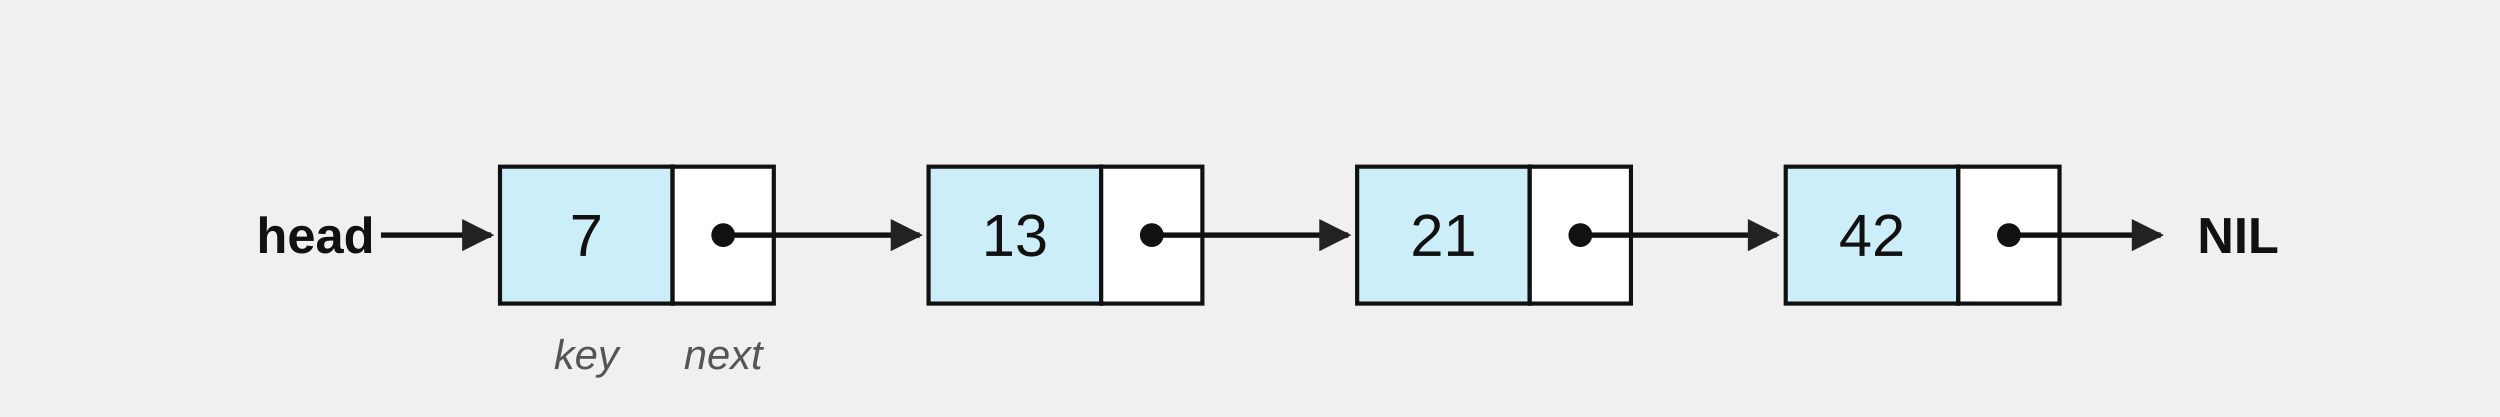
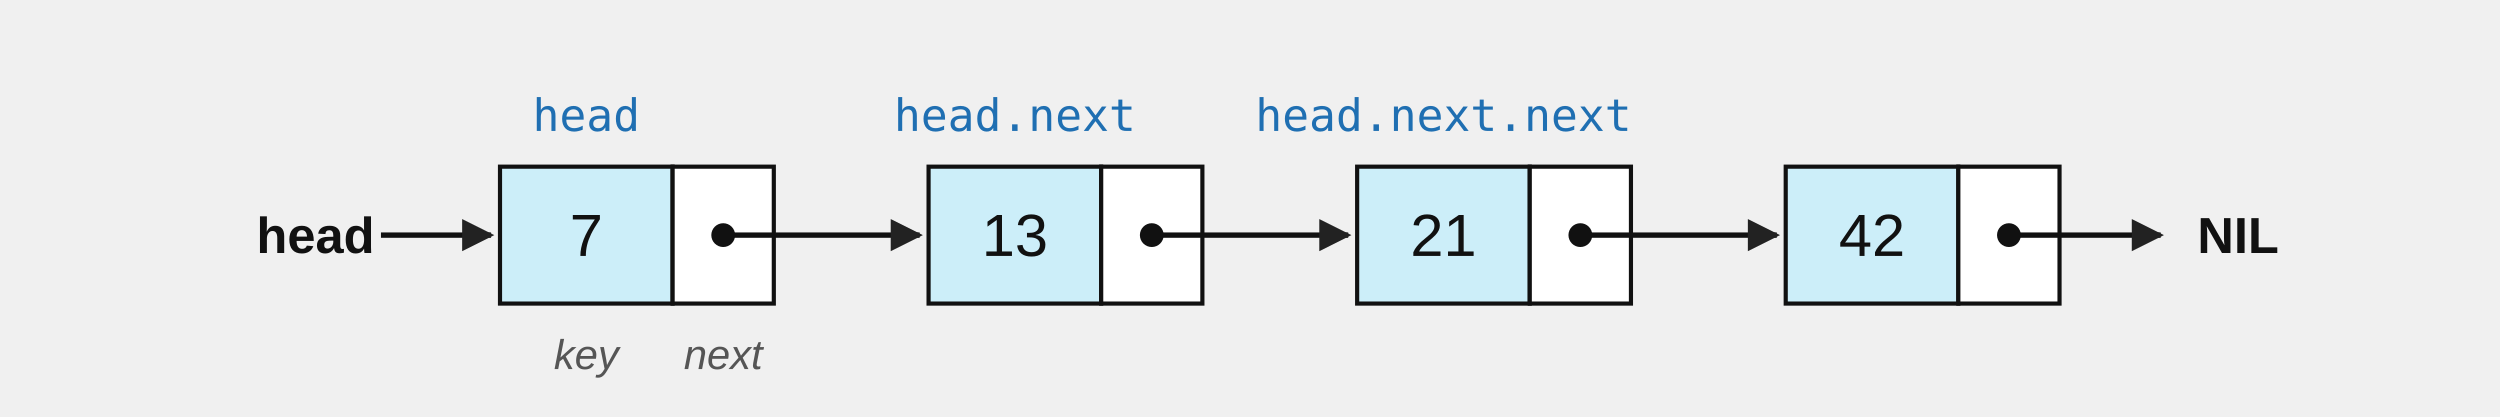
<svg xmlns="http://www.w3.org/2000/svg" viewBox="0 0 840 140" width="840" height="140" font-family="Arial, Helvetica, sans-serif">
  <defs>
    <marker id="a" viewBox="0 0 10 10" refX="9" refY="5" markerWidth="6" markerHeight="6" orient="auto-start-reverse">
      <path d="M 0 0 L 10 5 L 0 10 z" fill="#222" />
    </marker>
    <marker id="ab" viewBox="0 0 10 10" refX="9" refY="5" markerWidth="6" markerHeight="6" orient="auto-start-reverse">
      <path d="M 0 0 L 10 5 L 0 10 z" fill="#1f6fb2" />
    </marker>
    <marker id="ar" viewBox="0 0 10 10" refX="9" refY="5" markerWidth="6" markerHeight="6" orient="auto-start-reverse">
      <path d="M 0 0 L 10 5 L 0 10 z" fill="#cc2222" />
    </marker>
  </defs>
  <text x="106.0" y="85.0" text-anchor="middle" font-size="17" fill="#111" font-weight="bold" font-style="normal">head</text>
  <line x1="128.0" y1="79.0" x2="165.0" y2="79.0" stroke="#111" stroke-width="1.8" marker-end="url(#a)" />
  <rect x="168.0" y="56" width="58" height="46" fill="#cceef9" stroke="#111" stroke-width="1.4" />
  <text x="197.0" y="86.0" text-anchor="middle" font-size="20" fill="#111" font-weight="normal" font-style="normal">7</text>
  <rect x="226.0" y="56" width="34" height="46" fill="#fff" stroke="#111" stroke-width="1.4" />
  <circle cx="243.0" cy="79.0" r="4" fill="#111" />
  <rect x="312.0" y="56" width="58" height="46" fill="#cceef9" stroke="#111" stroke-width="1.4" />
  <text x="341.0" y="86.0" text-anchor="middle" font-size="20" fill="#111" font-weight="normal" font-style="normal">13</text>
  <rect x="370.0" y="56" width="34" height="46" fill="#fff" stroke="#111" stroke-width="1.4" />
  <circle cx="387.0" cy="79.0" r="4" fill="#111" />
  <rect x="456.0" y="56" width="58" height="46" fill="#cceef9" stroke="#111" stroke-width="1.4" />
  <text x="485.0" y="86.0" text-anchor="middle" font-size="20" fill="#111" font-weight="normal" font-style="normal">21</text>
  <rect x="514.0" y="56" width="34" height="46" fill="#fff" stroke="#111" stroke-width="1.4" />
  <circle cx="531.0" cy="79.0" r="4" fill="#111" />
  <rect x="600.0" y="56" width="58" height="46" fill="#cceef9" stroke="#111" stroke-width="1.4" />
  <text x="629.0" y="86.0" text-anchor="middle" font-size="20" fill="#111" font-weight="normal" font-style="normal">42</text>
  <rect x="658.0" y="56" width="34" height="46" fill="#fff" stroke="#111" stroke-width="1.4" />
  <circle cx="675.0" cy="79.0" r="4" fill="#111" />
  <text x="197.0" y="124" text-anchor="middle" font-size="14" fill="#555" font-weight="normal" font-style="italic">key</text>
  <text x="243.0" y="124" text-anchor="middle" font-size="14" fill="#555" font-weight="normal" font-style="italic">next</text>
+   <text x="197.0" y="44" text-anchor="middle" font-size="15" fill="#1f6fb2" font-family="Consolas, Menlo, monospace">head</text>
+   <text x="341.0" y="44" text-anchor="middle" font-size="15" fill="#1f6fb2" font-family="Consolas, Menlo, monospace">head.next</text>
+   <text x="485.0" y="44" text-anchor="middle" font-size="15" fill="#1f6fb2" font-family="Consolas, Menlo, monospace">head.next.next</text>
  <line x1="243.0" y1="79.0" x2="309.0" y2="79.0" stroke="#111" stroke-width="1.8" marker-end="url(#a)" />
  <line x1="387.0" y1="79.0" x2="453.0" y2="79.0" stroke="#111" stroke-width="1.8" marker-end="url(#a)" />
  <line x1="531.0" y1="79.0" x2="597.0" y2="79.0" stroke="#111" stroke-width="1.8" marker-end="url(#a)" />
  <line x1="675.0" y1="79.0" x2="726.0" y2="79.0" stroke="#111" stroke-width="1.8" marker-end="url(#a)" />
  <text x="752.0" y="85.0" text-anchor="middle" font-size="17" fill="#111" font-weight="bold" font-style="normal">NIL</text>
</svg>
